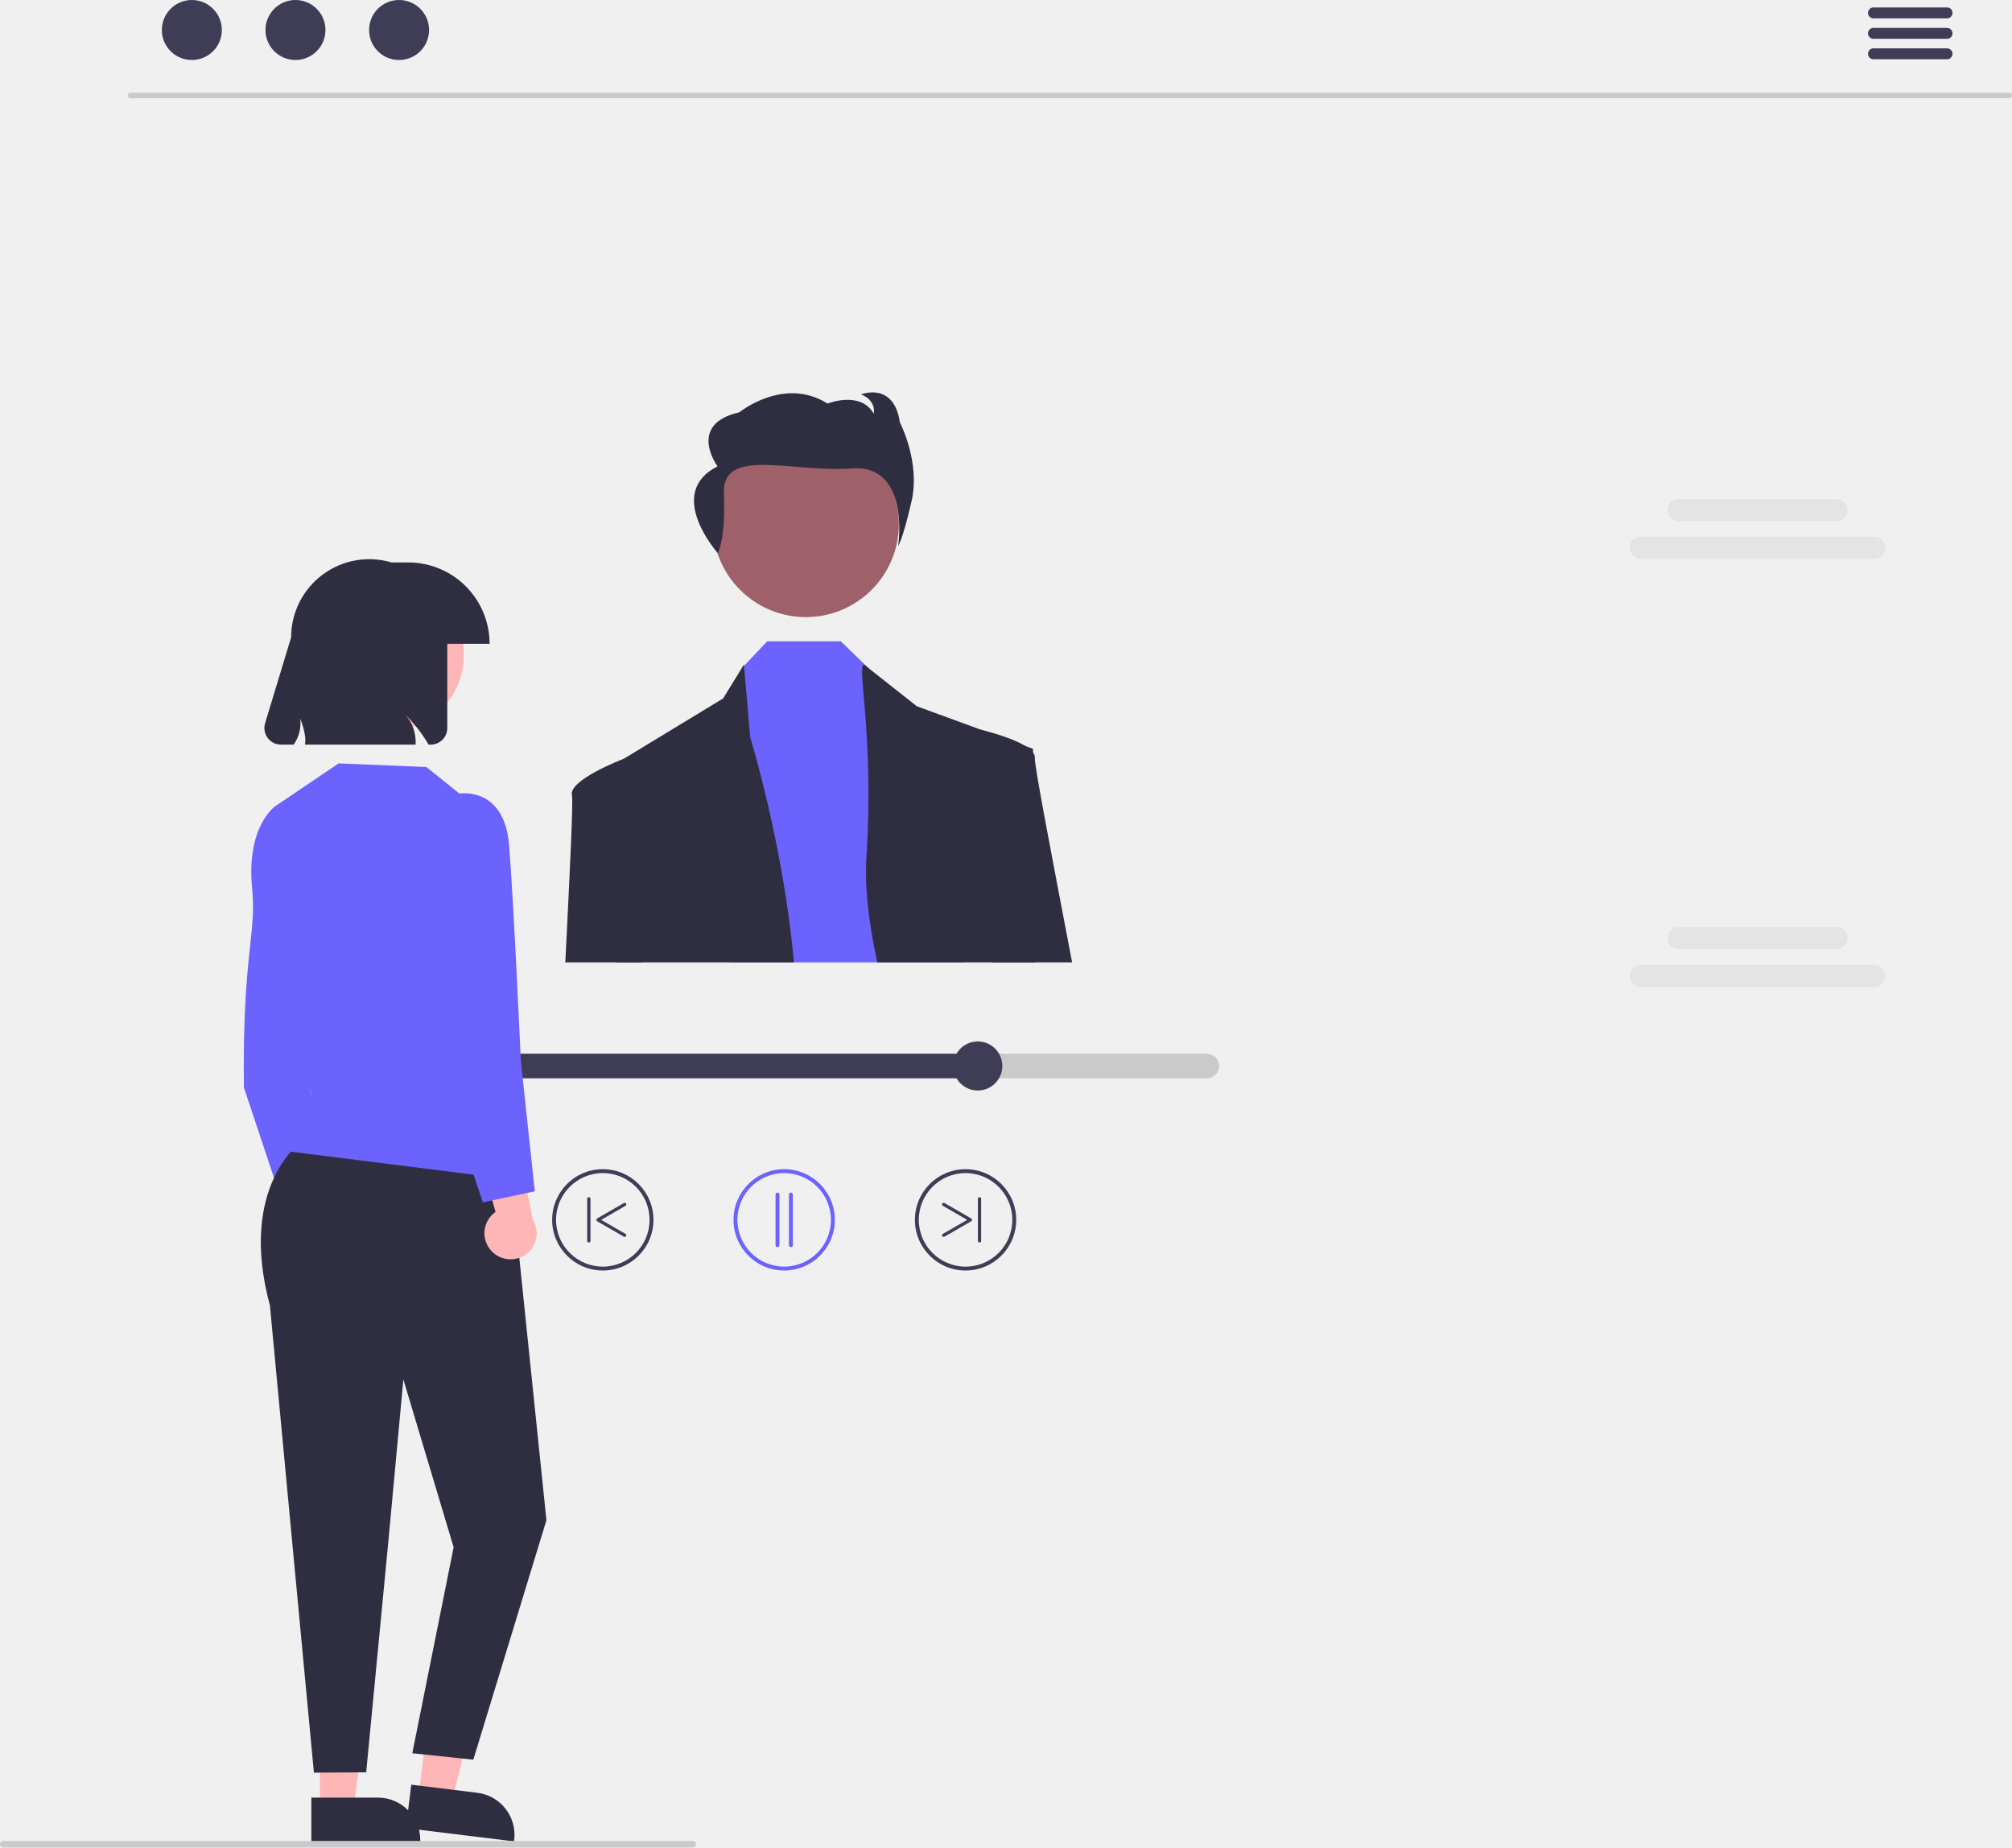
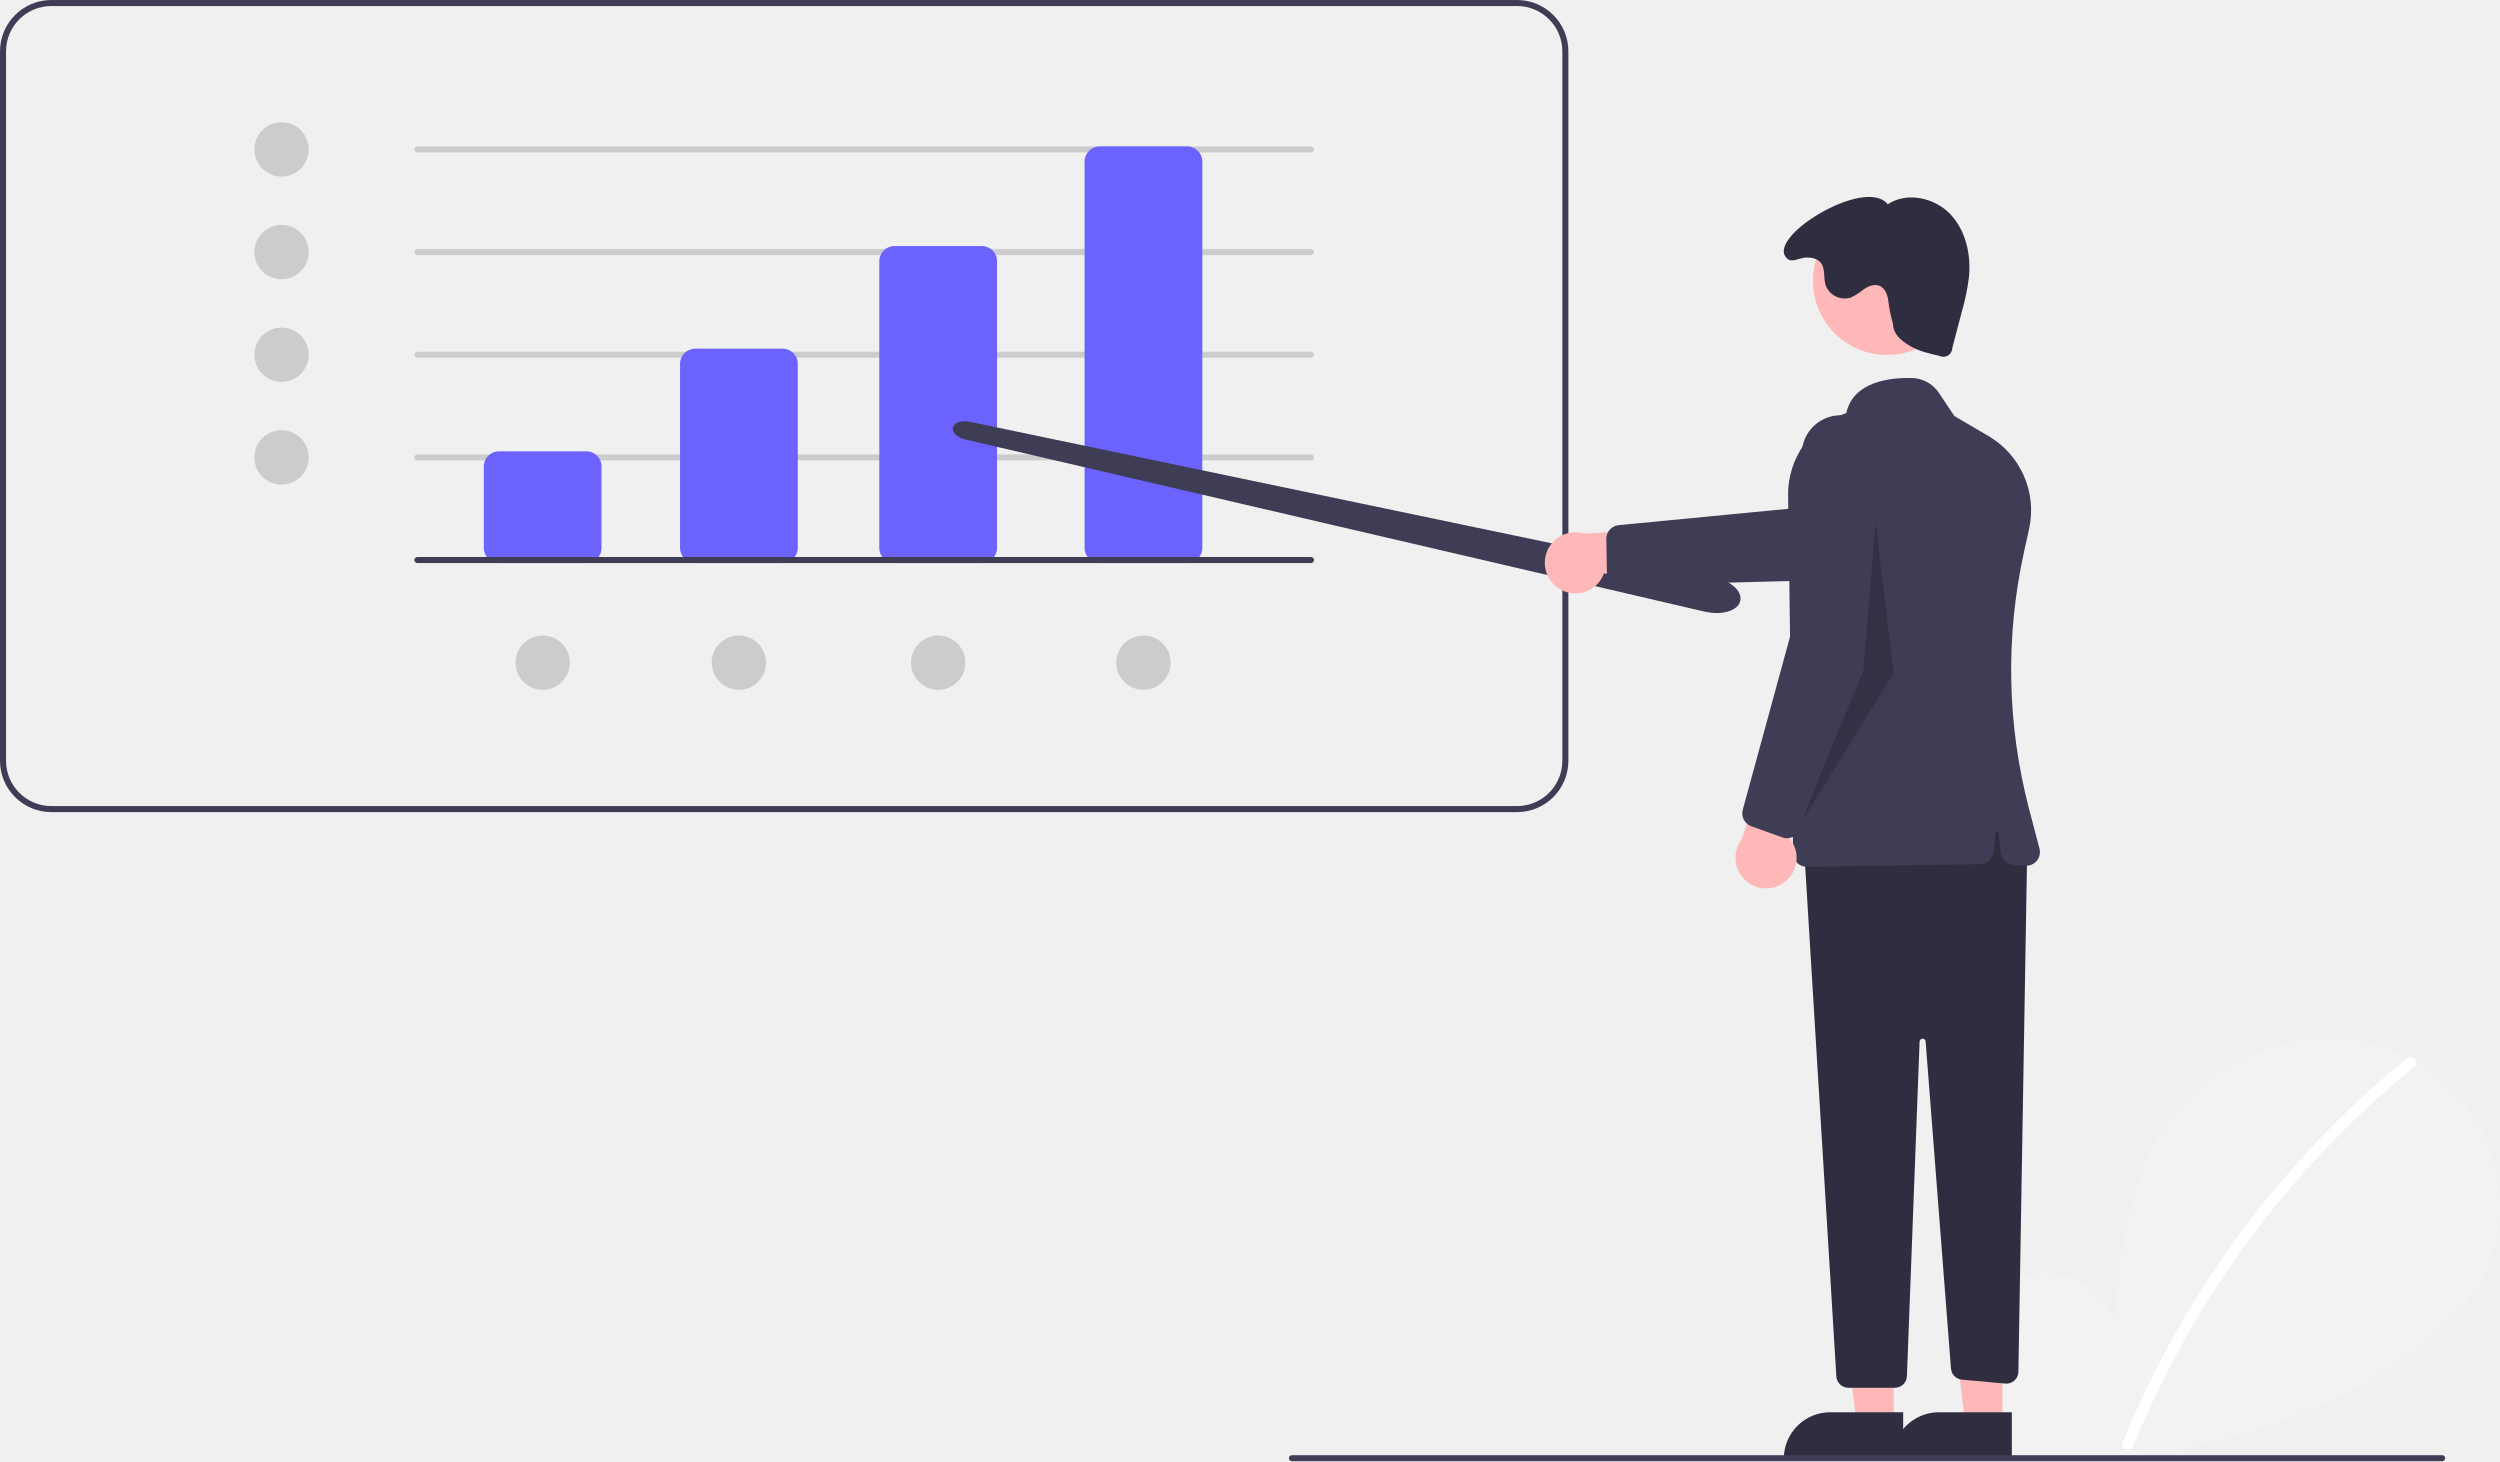
- <svg xmlns="http://www.w3.org/2000/svg" id="a1b10958-249c-4c4c-82a2-0407b2abf5d3" data-name="Layer 1" width="618.5" height="567.882" viewBox="0 0 618.5 567.882">
-   <path d="M333.945,671.58c-10.14,6.982-20.509,14.189-27.531,24.302-7.021,10.114-10.086,23.92-4.444,34.863l-.146.682a26.392,26.392,0,0,0,25.485-4.489c8.926-7.492,11.725-19.835,14.001-31.263l6.735-33.804Z" transform="translate(-290.75 -166.0591)" fill="#f0f0f0" />
-   <path d="M343.711,705.669c-6.764,1.497-13.695,3.061-19.495,6.85-5.8,3.789-10.318,10.34-9.69,17.239l-.22.325a14.85,14.85,0,0,0,14.238,3.049c6.239-2.019,10.308-7.863,13.913-13.341l10.661-16.203Z" transform="translate(-290.75 -166.0591)" fill="#f0f0f0" />
-   <path d="M908.412,196.236H330.856a.838.838,0,0,1,0-1.677H908.412a.838.838,0,0,1,0,1.677Z" transform="translate(-290.75 -166.0591)" fill="#cacaca" />
-   <circle cx="58.973" cy="9.221" r="9.221" fill="#3f3d56" />
-   <circle cx="90.827" cy="9.221" r="9.221" fill="#3f3d56" />
-   <circle cx="122.68" cy="9.221" r="9.221" fill="#3f3d56" />
-   <path d="M889.327,171.699H866.694a1.677,1.677,0,1,1,0-3.353h22.633a1.677,1.677,0,0,1,0,3.353Z" transform="translate(-290.75 -166.0591)" fill="#3f3d56" />
-   <path d="M889.327,177.986H866.694a1.677,1.677,0,1,1,0-3.353h22.633a1.677,1.677,0,0,1,0,3.353Z" transform="translate(-290.75 -166.0591)" fill="#3f3d56" />
-   <path d="M889.327,184.273H866.694a1.677,1.677,0,1,1,0-3.353h22.633a1.677,1.677,0,0,1,0,3.353Z" transform="translate(-290.75 -166.0591)" fill="#3f3d56" />
-   <rect x="49.521" y="66.123" width="383.081" height="229.681" fill="#f0f0f0" />
-   <rect x="479.545" y="66.123" width="120.708" height="72.372" fill="#f0f0f0" />
-   <path d="M866.921,337.802H795.1a3.383,3.383,0,0,1,0-6.766h71.821a3.383,3.383,0,0,1,0,6.766Z" transform="translate(-290.75 -166.0591)" fill="#e4e4e4" />
-   <path d="M855.341,326.222H806.68a3.383,3.383,0,0,1,0-6.766h48.661a3.383,3.383,0,0,1,0,6.766Z" transform="translate(-290.75 -166.0591)" fill="#e4e4e4" />
-   <rect x="479.545" y="197.729" width="120.708" height="72.372" fill="#f0f0f0" />
-   <path d="M866.921,469.407H795.1a3.383,3.383,0,0,1,0-6.766h71.821a3.383,3.383,0,0,1,0,6.766Z" transform="translate(-290.75 -166.0591)" fill="#e4e4e4" />
-   <path d="M855.341,457.827H806.68a3.383,3.383,0,0,1,0-6.766h48.661a3.383,3.383,0,0,1,0,6.766Z" transform="translate(-290.75 -166.0591)" fill="#e4e4e4" />
-   <circle cx="247.719" cy="161.096" r="28.587" fill="#9e616a" />
-   <polygon points="295.884 295.804 224.205 295.804 228.228 205.164 228.723 204.644 235.84 197.133 258.473 197.133 266.872 205.264 267.534 205.91 285.406 223.035 295.884 295.804" fill="#6c63ff" />
-   <path d="M534.796,461.863h-54.478c-.36-34.687-.645-60.857-.645-60.857l2.783-1.693.017-.008,30.554-18.551,6.413-10.419.034.369,1.886,21.962S531.611,425.785,534.796,461.863Z" transform="translate(-290.75 -166.0591)" fill="#2f2e41" />
-   <path d="M608.923,461.863h-48.476c-2.59-11.752-3.94-22.943-3.353-32.273,2.381-38.115-3.11-59.256-.729-59.256l1.257.989,14.954,11.811,19.691,7.217,13.663,5.013,2.381.872v1.148C608.319,403.152,608.378,429.934,608.923,461.863Z" transform="translate(-290.75 -166.0591)" fill="#2f2e41" />
-   <path d="M511.424,336.099s2.429-4.265,1.864-18.515,21.133-6.19,39.265-7.549,14.293,23.789,14.293,23.789,1.308-1.495,4.109-13.632-3.558-24.233-3.558-24.233c-1.873-12.754-11.965-8.666-11.965-8.666,4.861,1.892,3.927,5.938,3.927,5.938-4.114-7.213-14.207-3.126-14.207-3.126-13.461-8.447-27.103,2.677-27.103,2.677-16.261,3.691-6.725,16.622-6.725,16.622C494.97,317.668,511.424,336.099,511.424,336.099Z" transform="translate(-290.75 -166.0591)" fill="#2f2e41" />
-   <path d="M464.534,461.863c1.391-27.822,2.456-49.65,2.037-51.335-1.173-4.686,15.382-11.031,15.885-11.216l.008-.008h.009l3.16,1.702,2.313,60.857Z" transform="translate(-290.75 -166.0591)" fill="#2f2e41" />
-   <path d="M620.323,461.863H595.721L588.679,392.313l2.9-2.121s.252.059.688.159c2.255.562,9.531,2.464,13.663,5.013a8.28,8.28,0,0,1,2.381,2.02,2.436,2.436,0,0,1,.562,1.727C608.663,401.081,614.028,428.928,620.323,461.863Z" transform="translate(-290.75 -166.0591)" fill="#2f2e41" />
-   <path d="M661.741,489.945H401.883a3.772,3.772,0,0,0,0,7.544H661.741a3.772,3.772,0,1,0,0-7.544Z" transform="translate(-290.75 -166.0591)" fill="#cacaca" />
-   <path d="M591.328,489.945v7.544H401.883a3.772,3.772,0,0,1,0-7.544Z" transform="translate(-290.75 -166.0591)" fill="#3f3d56" />
-   <circle cx="300.578" cy="327.658" r="7.544" fill="#3f3d56" />
-   <path d="M531.812,556.586a15.573,15.573,0,1,1,15.573-15.573A15.591,15.591,0,0,1,531.812,556.586Zm0-29.949a14.375,14.375,0,1,0,14.375,14.375A14.392,14.392,0,0,0,531.812,526.637Z" transform="translate(-290.75 -166.0591)" fill="#6c63ff" />
-   <path d="M529.755,549.398a.599.599,0,0,1-.599-.599V533.226a.599.599,0,1,1,1.198,0v15.573A.599.599,0,0,1,529.755,549.398Z" transform="translate(-290.75 -166.0591)" fill="#6c63ff" />
-   <path d="M533.869,549.398a.599.599,0,0,1-.599-.599V533.226a.599.599,0,1,1,1.198,0v15.573A.599.599,0,0,1,533.869,549.398Z" transform="translate(-290.75 -166.0591)" fill="#6c63ff" />
-   <path d="M460.483,541.012A15.573,15.573,0,1,1,476.056,556.586,15.591,15.591,0,0,1,460.483,541.012Zm1.198,0A14.375,14.375,0,1,0,476.056,526.637,14.392,14.392,0,0,0,461.681,541.012Z" transform="translate(-290.75 -166.0591)" fill="#3f3d56" />
-   <path d="M482.783,546.256a.498.498,0,0,0,.25-.93l-7.472-4.314,7.472-4.314a.498.498,0,0,0-.498-.863l-8.219,4.745a.498.498,0,0,0,0,.863l8.219,4.745A.496.496,0,0,0,482.783,546.256Z" transform="translate(-290.75 -166.0591)" fill="#3f3d56" />
-   <path d="M471.762,547.986a.498.498,0,0,0,.498-.498V534.537a.498.498,0,0,0-.996,0V547.488A.498.498,0,0,0,471.762,547.986Z" transform="translate(-290.75 -166.0591)" fill="#3f3d56" />
-   <path d="M587.568,556.586a15.573,15.573,0,1,1,15.573-15.573A15.591,15.591,0,0,1,587.568,556.586Zm0-29.949a14.375,14.375,0,1,0,14.375,14.375A14.392,14.392,0,0,0,587.568,526.637Z" transform="translate(-290.75 -166.0591)" fill="#3f3d56" />
-   <path d="M580.842,546.256a.498.498,0,0,1-.25-.93l7.472-4.314-7.472-4.314a.498.498,0,0,1,.498-.863l8.219,4.745a.498.498,0,0,1,0,.863l-8.219,4.745A.496.496,0,0,1,580.842,546.256Z" transform="translate(-290.75 -166.0591)" fill="#3f3d56" />
-   <path d="M591.862,547.986a.498.498,0,0,1-.498-.498V534.537a.498.498,0,0,1,.996,0V547.488A.498.498,0,0,1,591.862,547.986Z" transform="translate(-290.75 -166.0591)" fill="#3f3d56" />
-   <path d="M381.993,552.75a7.97,7.97,0,0,1,1.089-12.173l-7.662-27.267,14.021,4.476,5.127,25.207a8.013,8.013,0,0,1-12.574,9.756Z" transform="translate(-290.75 -166.0591)" fill="#ffb6b6" />
-   <path d="M378.246,416.901l-2.904-3.023s-8.979,6.168-7.08,25.287c1.403,14.122-3.031,20.111-2.536,61.157L378.246,537.914l14.48-7.591L382.25,483.941Z" transform="translate(-290.75 -166.0591)" fill="#6c63ff" />
-   <polygon points="98.359 555.931 108.742 555.931 113.682 515.882 98.357 515.883 98.359 555.931" fill="#ffb6b6" />
-   <path d="M386.461,718.6l20.448-.001h.001a13.032,13.032,0,0,1,13.031,13.031v.423l-33.479.001Z" transform="translate(-290.75 -166.0591)" fill="#2f2e41" />
-   <polygon points="128.639 552.254 138.945 553.517 148.723 514.368 133.513 512.503 128.639 552.254" fill="#ffb6b6" />
-   <path d="M417.173,714.626l20.296,2.489.001 0a13.032,13.032,0,0,1,11.348,14.52l-.052.42-33.23-4.075Z" transform="translate(-290.75 -166.0591)" fill="#2f2e41" />
-   <path d="M383.727,516.654s-20.001,13.669-10.001,50.669L387.25,710.941l16.067-.114,6.805-70.866,4.625-49.89,15.454,51.591-12.711,63.304L436.25,706.941l22.476-73.618L447.887,528.509Z" transform="translate(-290.75 -166.0591)" fill="#2f2e41" />
-   <path d="M431.987,409.999l-10.17-8.18-26.97-1.11-19.506,13.17s-2.013,46.896,11.186,88.67l-6.92,17.45,69.19,8.68Z" transform="translate(-290.75 -166.0591)" fill="#6c63ff" />
-   <circle cx="119.432" cy="201.479" r="23.134" fill="#ffb6b6" />
-   <path d="M416.25,338.941h-5.141a24.003,24.003,0,0,0-30.859,23L372.243,388.363a5.099,5.099,0,0,0,4.88,6.578h3.908a11.506,11.506,0,0,0,2.003-8.013,23.642,23.642,0,0,1,1.517,5.514,9.714,9.714,0,0,1-.051,2.499H418.501a12.688,12.688,0,0,0-3.074-9.147,45.744,45.744,0,0,1,7.085,9.147h.639a5.099,5.099,0,0,0,5.099-5.099V363.941h13A25,25,0,0,0,416.25,338.941Z" transform="translate(-290.75 -166.0591)" fill="#2f2e41" />
-   <path d="M441.993,550.75a7.97,7.97,0,0,1,1.089-12.173l-7.662-27.267,14.021,4.476,5.127,25.207a8.013,8.013,0,0,1-12.574,9.756Z" transform="translate(-290.75 -166.0591)" fill="#ffb6b6" />
-   <path d="M423.217,415.173l8.77-5.175s13.794-2.432,15.267,15.946,3.593,66.084,3.593,66.084l4.302,40.215-15.966,3.405-18.351-54.995Z" transform="translate(-290.75 -166.0591)" fill="#6c63ff" />
-   <path d="M503.75,733.941h-212a1,1,0,0,1,0-2h212a1,1,0,0,1,0,2Z" transform="translate(-290.75 -166.0591)" fill="#cacaca" />
+ <svg xmlns="http://www.w3.org/2000/svg" id="a433dce0-d5dc-4175-8ce6-641600ceb878" data-name="Layer 1" width="828.078" height="484" viewBox="0 0 828.078 484">
+   <path d="M688.461,477h-485.5a17.019,17.019,0,0,1-17-17V225a17.019,17.019,0,0,1,17-17h485.5a17.019,17.019,0,0,1,17,17V460A17.019,17.019,0,0,1,688.461,477Zm-485.5-267a15.017,15.017,0,0,0-15,15V460a15.017,15.017,0,0,0,15,15h485.5a15.017,15.017,0,0,0,15-15V225a15.017,15.017,0,0,0-15-15Z" transform="translate(-185.9609 -208)" fill="#3f3d56" />
+   <circle cx="93.25" cy="49.5" r="9" fill="#ccc" />
+   <circle cx="93.25" cy="83.5" r="9" fill="#ccc" />
+   <circle cx="93.25" cy="117.5" r="9" fill="#ccc" />
+   <circle cx="93.25" cy="151.5" r="9" fill="#ccc" />
+   <circle cx="244.75" cy="219.5" r="9" fill="#ccc" />
+   <circle cx="179.75" cy="219.5" r="9" fill="#ccc" />
+   <circle cx="378.75" cy="219.5" r="9" fill="#ccc" />
+   <circle cx="310.75" cy="219.5" r="9" fill="#ccc" />
+   <path d="M620.211,258.5h-296a1,1,0,0,1,0-2h296a1,1,0,0,1,0,2Z" transform="translate(-185.9609 -208)" fill="#ccc" />
+   <path d="M620.211,292.5h-296a1,1,0,0,1,0-2h296a1,1,0,0,1,0,2Z" transform="translate(-185.9609 -208)" fill="#ccc" />
+   <path d="M620.211,326.5h-296a1,1,0,0,1,0-2h296a1,1,0,0,1,0,2Z" transform="translate(-185.9609 -208)" fill="#ccc" />
+   <path d="M620.211,360.5h-296a1,1,0,0,1,0-2h296a1,1,0,0,1,0,2Z" transform="translate(-185.9609 -208)" fill="#ccc" />
+   <path d="M380.211,394.5h-29a5.006,5.006,0,0,1-5-5v-27a5.006,5.006,0,0,1,5-5h29a5.006,5.006,0,0,1,5,5v27A5.006,5.006,0,0,1,380.211,394.5Z" transform="translate(-185.9609 -208)" fill="#6c63ff" />
+   <path d="M445.211,394.5h-29a5.006,5.006,0,0,1-5-5v-61a5.006,5.006,0,0,1,5-5h29a5.006,5.006,0,0,1,5,5v61A5.006,5.006,0,0,1,445.211,394.5Z" transform="translate(-185.9609 -208)" fill="#6c63ff" />
+   <path d="M511.211,394.5h-29a5.006,5.006,0,0,1-5-5v-95a5.006,5.006,0,0,1,5-5h29a5.006,5.006,0,0,1,5,5v95A5.006,5.006,0,0,1,511.211,394.5Z" transform="translate(-185.9609 -208)" fill="#6c63ff" />
+   <path d="M579.211,394.5h-29a5.006,5.006,0,0,1-5-5v-128a5.006,5.006,0,0,1,5-5h29a5.006,5.006,0,0,1,5,5v128A5.006,5.006,0,0,1,579.211,394.5Z" transform="translate(-185.9609 -208)" fill="#6c63ff" />
+   <path d="M849.414,686.344c-8.993-7.599-14.455-19.602-13.022-31.288s10.305-22.428,21.813-24.91,24.628,4.388,28.123,15.63c1.924-21.674,4.141-44.257,15.664-62.715,10.434-16.713,28.507-28.672,48.093-30.811s40.208,5.941,52.424,21.4,15.206,37.934,6.651,55.682c-6.302,13.075-17.914,22.805-30.079,30.721a194.129,194.129,0,0,1-132.772,29.046Z" transform="translate(-185.9609 -208)" fill="#f2f2f2" />
+   <path d="M983.14,558.639A317.625,317.625,0,0,0,938.876,602.593a318.551,318.551,0,0,0-49.856,83.314c-.898,2.2,2.675,3.158,3.562.982a316.759,316.759,0,0,1,93.17-125.638c1.844-1.502-.783-4.102-2.612-2.612Z" transform="translate(-185.9609 -208)" fill="#fff" />
+   <path d="M754.571,411.058a17.509,17.509,0,0,1-3.386-.339h-0q-.305-.061-.611-.131L505.676,353.567c-2.66-.62-4.427-2.293-4.11-3.893a2.659,2.659,0,0,1,2.039-1.882,7.418,7.418,0,0,1,3.622-.081l246.418,51.462c5.548,1.158,9.4,4.563,8.769,7.751-.331,1.668-1.8,2.962-4.137,3.643A13.356,13.356,0,0,1,754.571,411.058Z" transform="translate(-185.9609 -208)" fill="#3f3d56" />
+   <path d="M702.693,403.169a10.056,10.056,0,0,0,14.525-5.175l35.727.745-9.898-15.712-32.41,1.701a10.11,10.11,0,0,0-7.945,18.441Z" transform="translate(-185.9609 -208)" fill="#ffb8b8" />
+   <path d="M718.211,397.462l-.186-10.951a4.524,4.524,0,0,1,4.067-4.556l64.201-6.196,53.49-17.538a12.819,12.819,0,1,1,7.633,24.472l-59.206,17.53-65.387,1.661a4.509,4.509,0,0,1-4.428-3.213A4.522,4.522,0,0,1,718.211,397.462Z" transform="translate(-185.9609 -208)" fill="#3f3d56" />
+   <polygon points="627.258 471.782 614.998 471.781 609.166 424.493 627.26 424.494 627.258 471.782" fill="#ffb8b8" />
+   <path d="M816.346,691.666l-39.531-.001v-.5a15.386,15.386,0,0,1,15.386-15.386h.001l24.144.001Z" transform="translate(-185.9609 -208)" fill="#2f2e41" />
+   <polygon points="663.258 471.782 650.998 471.781 645.166 424.493 663.26 424.494 663.258 471.782" fill="#ffb8b8" />
+   <path d="M852.346,691.666l-39.531-.001v-.5a15.386,15.386,0,0,1,15.386-15.386h.001l24.144.001Z" transform="translate(-185.9609 -208)" fill="#2f2e41" />
+   <path d="M857.447,488.674l-2.927,173.694a4,4,0,0,1-4.362,3.916l-14.346-1.304a4,4,0,0,1-3.626-3.674l-8.399-108.345a1,1,0,0,0-1.996.039l-4.198,110.826a4,4,0,0,1-3.997,3.849H798.21a4,4,0,0,1-3.993-3.756l-10.77-176.244,64-16Z" transform="translate(-185.9609 -208)" fill="#2f2e41" />
+   <circle cx="625.065" cy="93.016" r="24.561" fill="#ffb8b8" />
+   <path d="M781.255,493.841a4.469,4.469,0,0,1-1.365-3.165L778.234,372.234a28.501,28.501,0,0,1,19.282-27.441c2.301-10.439,14.548-11.747,21.687-11.591a11.085,11.085,0,0,1,8.978,4.923l5.118,7.677,11.28,6.612a28.528,28.528,0,0,1,13.47,30.816l-1.737,7.899a181.54,181.54,0,0,0,1.698,84.66l3.495,13.324a4.499,4.499,0,0,1-4.698,5.628l-4.059-.312a4.494,4.494,0,0,1-4.133-4.038l-.672-6.717a.5.5,0,0,0-.995,0l-.65,6.503a4.5,4.5,0,0,1-4.408,4.052l-57.431.884c-.024,0-.048.001-.072.001A4.471,4.471,0,0,1,781.255,493.841Z" transform="translate(-185.9609 -208)" fill="#3f3d56" />
+   <path d="M812.947,315.174c.101,3.472,2.511,5.481,5.471,7.299s6.419,2.607,9.808,3.368a2.999,2.999,0,0,0,4.405-2.625l3.108-11.823a74.841,74.841,0,0,0,2.393-11.537c.749-7.509-1.031-15.587-6.272-21.016s-14.331-7.358-20.612-3.175c-7.454-9.52-41.523,11.513-33.119,18.133,1.495,1.178,3.781-.312,5.678-.457s4.025.189,5.23,1.662c1.575,1.924.889,4.791,1.538,7.191a6.714,6.714,0,0,0,8.484,4.348,23.088,23.088,0,0,0,4.4-2.829c1.456-.97,3.295-1.686,4.934-1.075,2.16.806,2.927,3.45,3.122,5.748A53.235,53.235,0,0,0,812.947,315.174Z" transform="translate(-185.9609 -208)" fill="#2f2e41" />
+   <path d="M994.892,692h-381a1,1,0,0,1,0-2h381a1,1,0,0,1,0,2Z" transform="translate(-185.9609 -208)" fill="#3f3d56" />
+   <polygon points="621.25 173 617.25 222 596.25 273 627.25 223 621.25 173" opacity="0.2" />
+   <path d="M777.3,499.992a10.056,10.056,0,0,0,.318-15.416l13.379-33.136-18.202,3.676-9.914,30.903a10.11,10.11,0,0,0,14.42,13.973Z" transform="translate(-185.9609 -208)" fill="#ffb8b8" />
+   <path d="M776.326,485.378l-10.304-3.713a4.524,4.524,0,0,1-2.815-5.42l16.997-62.219,2.591-56.233a12.819,12.819,0,1,1,25.588,1.551l-4.628,61.573L782.098,482.636a4.509,4.509,0,0,1-4.576,2.999A4.522,4.522,0,0,1,776.326,485.378Z" transform="translate(-185.9609 -208)" fill="#3f3d56" />
+   <path d="M620.211,394.5h-296a1,1,0,0,1,0-2h296a1,1,0,0,1,0,2Z" transform="translate(-185.9609 -208)" fill="#3f3d56" />
</svg>
